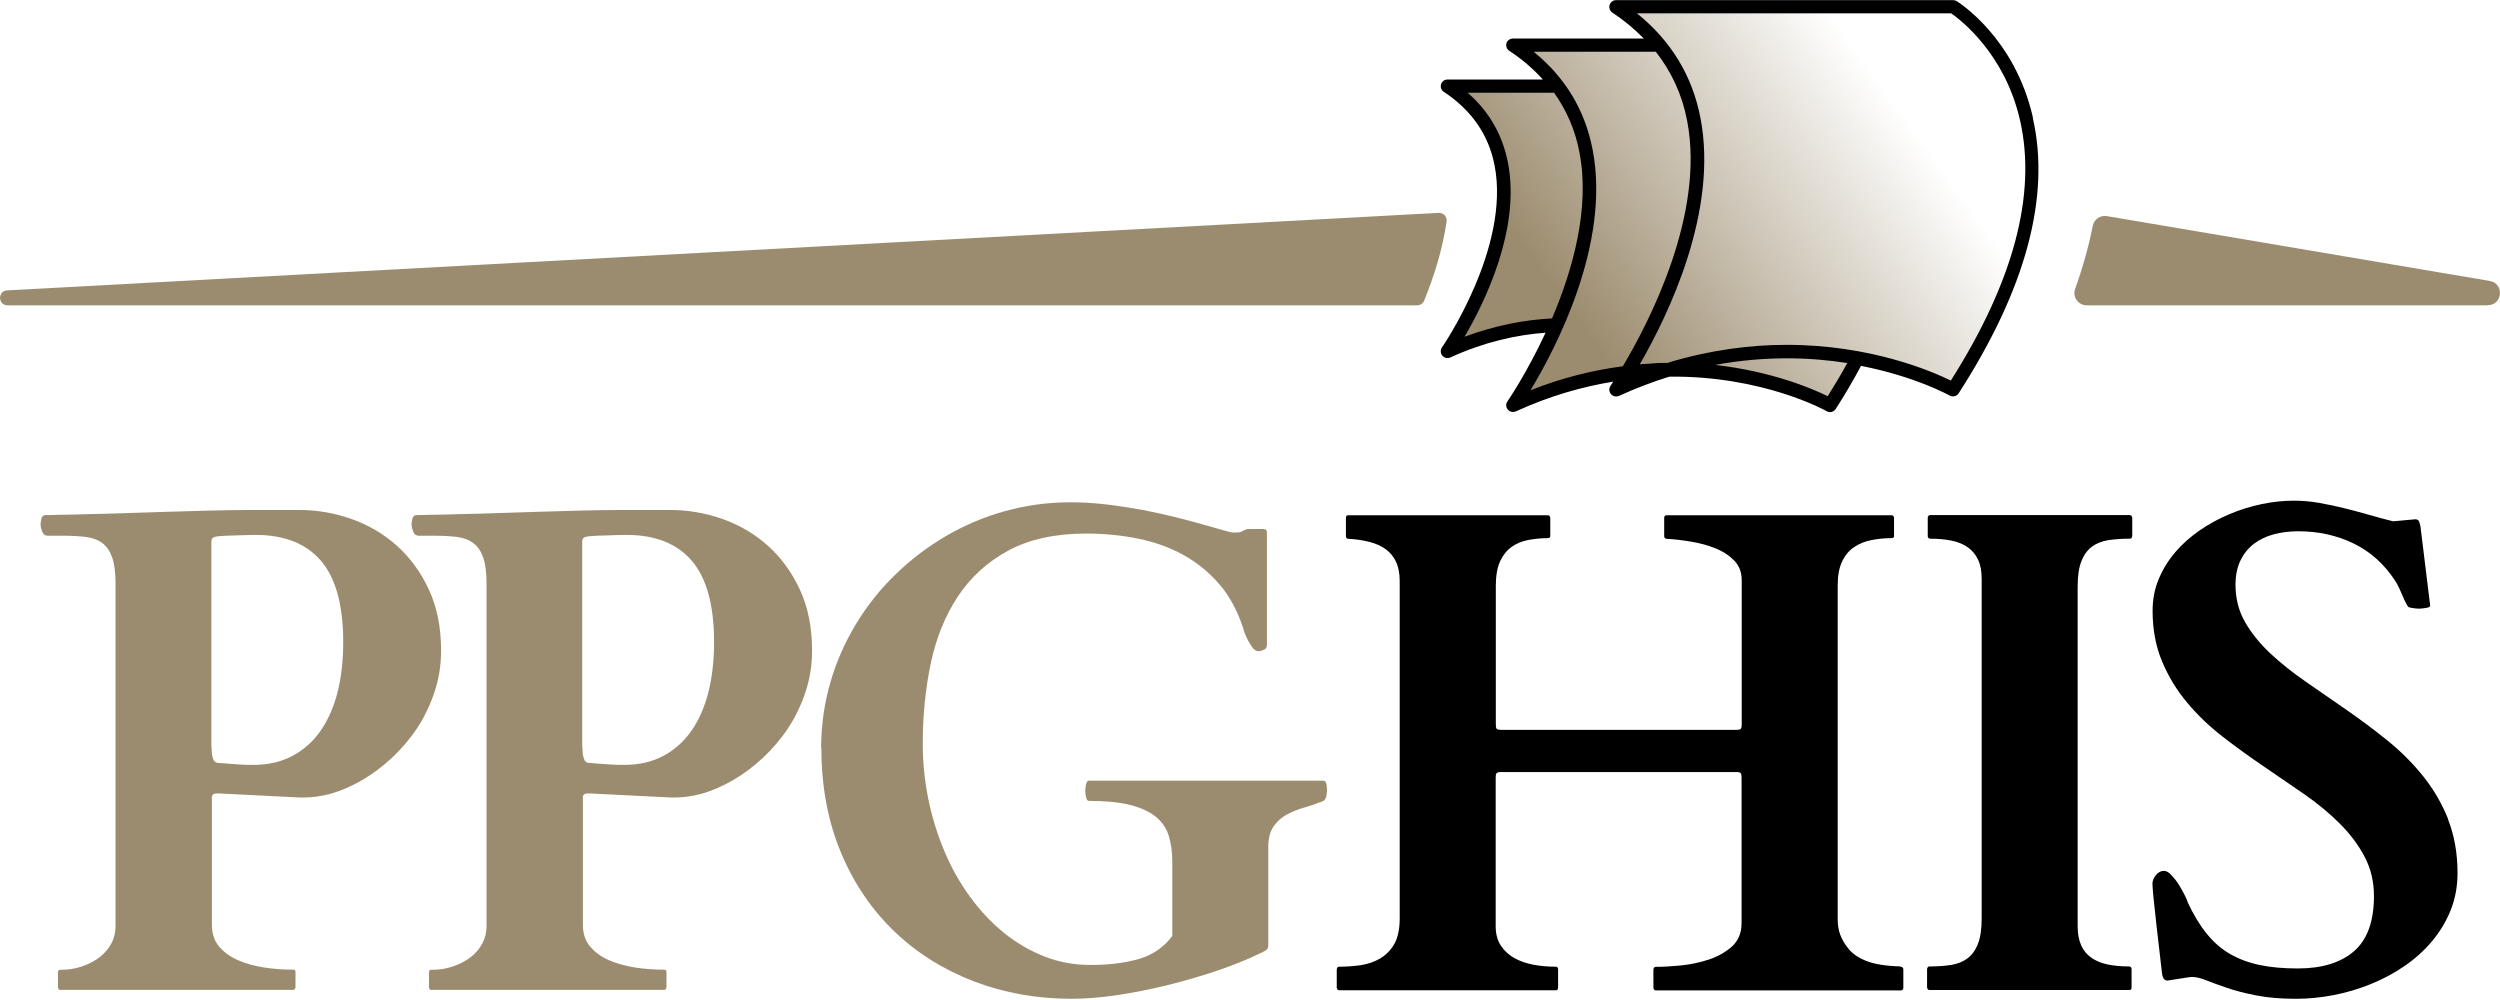
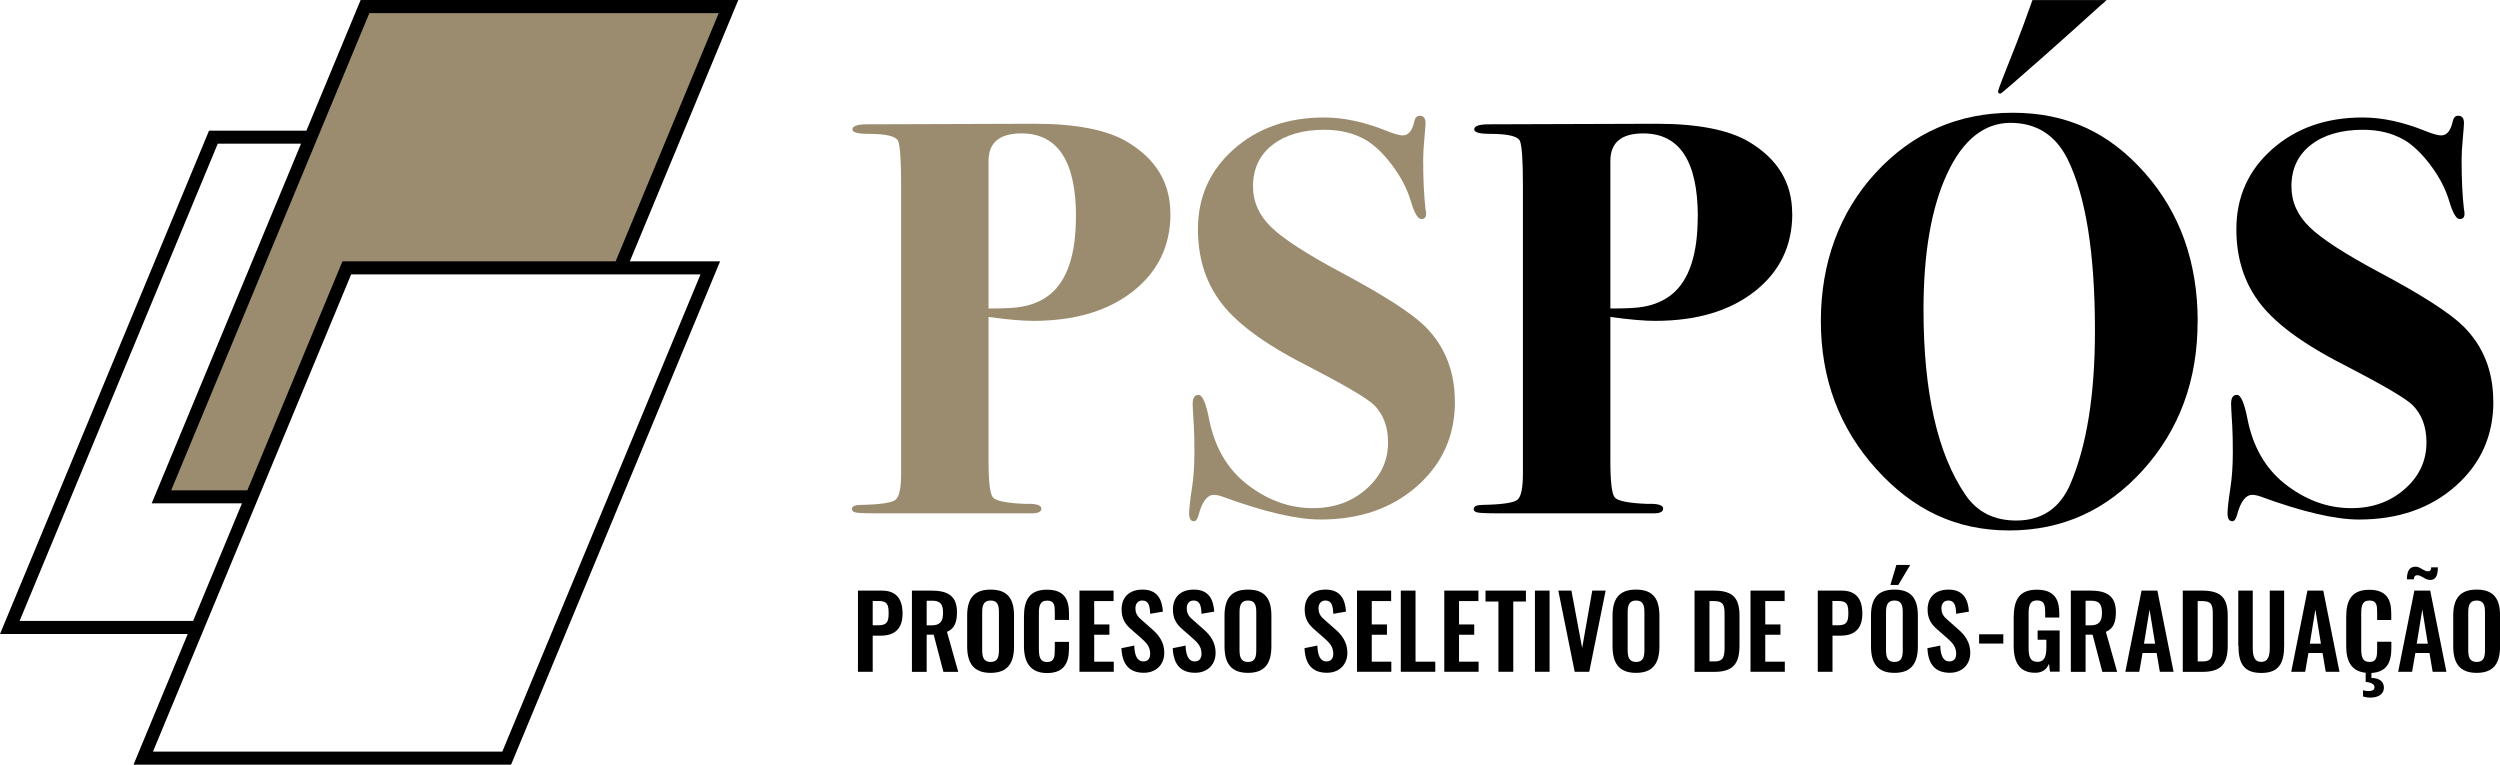
- <svg xmlns="http://www.w3.org/2000/svg" id="brand" viewBox="0 0 185.45 74.12">
+ <svg xmlns="http://www.w3.org/2000/svg" id="Camada_2" data-name="Camada 2" viewBox="0 0 274.72 84.03">
  <defs>
-     <linearGradient id="linear01" x1="113.41" y1="26.87" x2="151.89" y2="-1.08" gradientUnits="userSpaceOnUse">
-       <stop offset=".1" stop-color="#9c8c6f" />
-       <stop offset=".7" stop-color="#9c8c6f" stop-opacity="0" />
-       <stop offset="1" stop-color="#9c8c6f" stop-opacity="0" />
-     </linearGradient>
-     <linearGradient id="linear" x1="120.59" y1="28.94" x2="125.32" y2="25.5" gradientUnits="userSpaceOnUse">
-       <stop offset=".05" stop-color="#b0a48f" />
-       <stop offset=".66" stop-color="#fcfcfb" />
-       <stop offset="1" stop-color="#fff" />
-     </linearGradient>
+     <style>
+       .cls-1 {
+         fill: #9c8c6f;
+       }
+     </style>
  </defs>
-   <g id="art">
+   <g id="Camada_1-2" data-name="Camada 1">
    <g>
-       <path fill="#9c8c6f" d="M4.5,73.44c-.13,0-.2-.08-.2-.25v-1.05s0-.05.02-.11c.02-.06.07-.09.17-.09.57,0,1.1-.08,1.59-.25.49-.17.92-.39,1.29-.67.37-.28.66-.62.88-1.02.22-.4.32-.83.32-1.3v-25.39c0-.83-.08-1.49-.25-1.96-.17-.48-.41-.83-.74-1.07-.32-.24-.73-.39-1.22-.45-.49-.06-1.06-.09-1.71-.09h-1.12c-.18,0-.32-.1-.4-.31s-.12-.39-.12-.54c0-.08.02-.21.05-.38.03-.17.12-.27.27-.3h.16c.09,0,.25,0,.49-.01s.55-.02.94-.02c.39,0,.9-.02,1.54-.04.92-.02,1.9-.04,2.94-.08,1.04-.03,2.1-.07,3.16-.1,1.07-.03,2.12-.06,3.16-.09,1.04-.02,2.02-.04,2.94-.04h3.52c1.33,0,2.63.22,3.9.67,1.27.45,2.39,1.11,3.37,1.99.98.88,1.77,1.96,2.37,3.26.6,1.3.9,2.8.9,4.5,0,1.07-.16,2.09-.48,3.06s-.75,1.87-1.29,2.69c-.54.82-1.17,1.55-1.87,2.21-.71.66-1.45,1.21-2.22,1.66-.77.45-1.56.79-2.36,1.02-.7.18-1.36.27-1.97.27h-.27l-5.97-.3h-.2c-.12,0-.2.02-.25.05-.05.03-.08.07-.1.1-.02.03-.02.1-.02.2v9.4c0,.65.18,1.19.54,1.61s.82.76,1.4,1.01c.58.25,1.22.43,1.94.54.72.11,1.42.16,2.12.16.1,0,.16.02.18.08.02.05.02.09.02.12v1.1s-.01.07-.04.12c-.02.05-.08.08-.16.08H4.5ZM15.75,56.05c.02.13.05.25.11.36.06.11.18.17.36.19.07,0,.19,0,.36.02.17.02.38.03.61.05.23.02.49.03.76.05.27.02.55.02.81.02,1.12,0,2.1-.22,2.94-.67.84-.45,1.54-1.08,2.1-1.89.56-.81.97-1.77,1.25-2.87.27-1.11.41-2.33.41-3.66,0-2.75-.55-4.76-1.65-6.05-1.1-1.28-2.72-1.92-4.85-1.92-.23,0-.45,0-.65.01-.2,0-.4.02-.6.02-.2,0-.41.02-.64.02-.22,0-.48.02-.76.04-.1,0-.23.02-.39.06-.16.04-.24.15-.24.34v15.12l.05.75Z" />
-       <path fill="#9c8c6f" d="M32.02,73.44c-.13,0-.2-.08-.2-.25v-1.05s0-.05.02-.11c.02-.06.07-.09.17-.09.57,0,1.1-.08,1.59-.25.49-.17.92-.39,1.29-.67.37-.28.66-.62.88-1.02.22-.4.32-.83.32-1.3v-25.39c0-.83-.08-1.49-.25-1.96-.17-.48-.41-.83-.74-1.07-.32-.24-.73-.39-1.22-.45-.49-.06-1.06-.09-1.71-.09h-1.12c-.18,0-.32-.1-.4-.31s-.12-.39-.12-.54c0-.08.02-.21.05-.38.03-.17.12-.27.27-.3h.16c.09,0,.25,0,.49-.01s.55-.02.94-.02c.39,0,.9-.02,1.54-.04.92-.02,1.9-.04,2.94-.08,1.04-.03,2.1-.07,3.16-.1,1.07-.03,2.12-.06,3.16-.09,1.04-.02,2.02-.04,2.94-.04h3.52c1.33,0,2.63.22,3.9.67,1.27.45,2.39,1.11,3.37,1.99.98.88,1.77,1.96,2.37,3.26.6,1.3.9,2.8.9,4.5,0,1.07-.16,2.09-.48,3.06s-.75,1.87-1.29,2.69c-.54.82-1.17,1.55-1.87,2.21-.71.66-1.45,1.21-2.22,1.66-.77.45-1.56.79-2.36,1.02-.7.18-1.36.27-1.97.27h-.27l-5.97-.3h-.2c-.12,0-.2.02-.25.05-.05.03-.08.07-.1.1-.02.03-.02.1-.02.2v9.4c0,.65.18,1.19.54,1.61s.82.76,1.4,1.01c.58.25,1.22.43,1.94.54.72.11,1.42.16,2.12.16.1,0,.16.02.18.08.02.05.02.09.02.12v1.1s-.01.07-.04.12c-.02.05-.08.08-.16.08h-17.19ZM43.26,56.05c.02.13.05.25.11.36.06.11.18.17.36.19.07,0,.19,0,.36.02.17.02.38.03.61.05.23.02.49.03.76.05.27.02.55.02.81.02,1.12,0,2.1-.22,2.94-.67.84-.45,1.54-1.08,2.1-1.89.56-.81.97-1.77,1.25-2.87.27-1.11.41-2.33.41-3.66,0-2.75-.55-4.76-1.65-6.05-1.1-1.28-2.72-1.92-4.85-1.92-.23,0-.45,0-.65.01-.2,0-.4.02-.6.02-.2,0-.41.02-.64.02-.22,0-.48.02-.76.04-.1,0-.23.02-.39.06-.16.04-.24.15-.24.34v15.12l.05.75Z" />
-       <path fill="#9c8c6f" d="M60.91,55.53c0-1.68.23-3.3.67-4.85s1.08-3,1.9-4.36c.82-1.36,1.79-2.59,2.94-3.7,1.14-1.11,2.39-2.06,3.76-2.86,1.37-.8,2.83-1.42,4.39-1.85,1.56-.43,3.16-.65,4.81-.65.88,0,1.78.05,2.7.16.92.11,1.81.25,2.69.41.88.17,1.7.35,2.49.55.78.2,1.47.38,2.06.55s1.07.3,1.45.41c.38.11.59.16.64.16h.3c.13,0,.24-.01.31-.04s.14-.05.2-.09c.06-.03.12-.06.19-.09s.17-.04.3-.04h1s.09.01.16.04c.08.02.11.1.11.24v8.32c0,.18-.08.31-.24.37-.16.07-.3.1-.41.1-.15-.02-.28-.1-.4-.25-.12-.15-.22-.32-.32-.5s-.18-.36-.25-.52c-.07-.17-.11-.29-.12-.38-.42-1.3-1-2.4-1.76-3.29-.76-.89-1.65-1.62-2.67-2.19-1.02-.57-2.15-.97-3.37-1.22s-2.51-.38-3.86-.38c-2.32,0-4.25.43-5.8,1.27s-2.8,1.99-3.74,3.42c-.94,1.43-1.61,3.09-2,4.96-.39,1.87-.59,3.84-.59,5.91,0,1.42.14,2.81.42,4.17.28,1.37.69,2.66,1.21,3.89s1.16,2.35,1.91,3.37c.75,1.02,1.59,1.91,2.51,2.65.92.74,1.92,1.32,3,1.74,1.07.42,2.21.62,3.41.62,1.35,0,2.54-.15,3.56-.44s1.85-.86,2.49-1.71v-5.52c0-.72-.09-1.35-.26-1.91-.17-.56-.5-1.03-.96-1.41-.47-.38-1.1-.67-1.9-.88-.8-.2-1.82-.3-3.07-.3-.1,0-.17-.1-.21-.29-.04-.19-.06-.35-.06-.49,0-.08.02-.22.06-.42.04-.2.11-.3.21-.3h17.39c.13,0,.21.1.24.29.03.19.04.34.04.44,0,.08-.02.22-.05.4-.03.18-.11.31-.23.38-.45.18-.91.34-1.39.48-.48.13-.91.31-1.31.52-.4.22-.73.51-.99.89-.26.38-.39.89-.39,1.54v7.3c0,.13-.05.24-.16.33-.11.08-.28.17-.51.27-.93.45-1.99.87-3.17,1.27s-2.4.75-3.65,1.06c-1.25.31-2.49.55-3.72.74-1.23.18-2.36.27-3.37.27-2.58,0-5-.43-7.25-1.29-2.25-.86-4.22-2.09-5.9-3.7-1.68-1.61-3.01-3.56-3.97-5.86s-1.45-4.88-1.45-7.75Z" />
+       <polygon class="cls-1" points="38.11 29.43 68.13 29.43 80.05 .72 40.11 .72 17.74 54.6 27.66 54.6 38.11 29.43" />
      <g>
-         <path fill="currentColor" d="M141,71.69c-1.12-.03-1.98-.17-2.59-.42-.61-.25-1.04-.56-1.31-.92-.27-.33-.46-.67-.59-1.01s-.19-.73-.19-1.16v-24.74c0-.75.11-1.35.34-1.81.22-.46.52-.81.9-1.06.38-.25.8-.42,1.28-.51.47-.09.96-.14,1.46-.14.13,0,.2-.05.2-.15v-1.35s-.01-.08-.04-.12c-.03-.05-.08-.08-.16-.08h-16.67c-.12,0-.18.07-.18.2v1.35c0,.13.07.2.2.2.55.03,1.15.1,1.8.21.65.11,1.25.27,1.81.5.56.22,1.02.53,1.39.91.37.38.55.87.55,1.45v10.7c0,.17-.03.27-.07.33-.05.05-.16.07-.33.07h-17.44c-.17,0-.27-.02-.33-.07-.05-.05-.07-.16-.07-.33v-10.3c0-.75.11-1.35.32-1.81.22-.46.5-.81.85-1.06.35-.25.76-.42,1.22-.51.47-.09.95-.14,1.45-.14.13,0,.2-.05.2-.15v-1.35s-.01-.08-.04-.12c-.03-.05-.08-.08-.16-.08h-14.79c-.12,0-.17.07-.17.2v1.35c0,.13.07.2.2.2.57.03,1.08.11,1.55.23.47.12.87.3,1.2.54.33.24.59.55.77.94.18.38.27.86.27,1.42v25.04c0,.8-.14,1.43-.41,1.9-.27.47-.63.82-1.06,1.07s-.91.41-1.44.49c-.52.07-1.05.11-1.56.11-.08,0-.14.02-.16.08-.02.05-.04.09-.04.12v1.35s.01.07.04.12c.02.05.08.08.16.08h16.04c.08,0,.13-.02.15-.08.02-.05.03-.09.03-.12v-1.35s0-.08-.03-.12c-.02-.05-.07-.08-.17-.08-.57,0-1.12-.05-1.65-.15s-1-.27-1.41-.5-.74-.54-.99-.92c-.25-.38-.38-.86-.38-1.42v-11.05c0-.17.02-.27.07-.32s.16-.08.33-.08h17.44c.17,0,.28.02.33.08.05.05.07.16.07.32v10.8c0,.73-.24,1.31-.71,1.74-.48.42-1.05.75-1.72.97-.68.22-1.37.37-2.09.44s-1.32.1-1.82.1c-.08,0-.14.02-.16.08-.03.05-.04.09-.04.12v1.35s.01.07.04.12c.03.05.08.08.16.08h18.14c.13,0,.2-.07.2-.2v-1.35c0-.13-.07-.2-.2-.2Z" />
-         <path fill="currentColor" d="M157.97,38.21h-14.77c-.13,0-.2.07-.2.2v1.35c0,.13.07.2.2.2.58,0,1.11.05,1.59.15s.88.27,1.2.5c.32.23.57.54.75.92s.26.86.26,1.42v25.17c0,.8-.09,1.43-.28,1.9-.18.47-.44.82-.77,1.07s-.74.41-1.21.49c-.47.07-1,.11-1.59.11-.08,0-.14.02-.16.08-.03.05-.04.09-.04.12v1.35s.01.07.04.12c.02.05.08.08.16.08h14.77c.1,0,.16-.02.17-.06.02-.04.03-.09.03-.14v-1.35c0-.13-.07-.2-.2-.2-.58,0-1.11-.05-1.59-.15s-.87-.27-1.2-.5-.58-.54-.75-.92-.26-.86-.26-1.42v-25.17c0-.8.09-1.43.28-1.9.18-.47.44-.82.77-1.07.33-.25.74-.41,1.21-.49.48-.07,1-.11,1.59-.11.08,0,.14-.02.16-.08.02-.05.04-.09.04-.12v-1.35s-.01-.08-.04-.12c-.03-.05-.08-.08-.16-.08Z" />
-         <path fill="currentColor" d="M181.62,60.8c-.47-1.18-1.1-2.26-1.87-3.22-.78-.97-1.66-1.85-2.65-2.65s-2-1.55-3.02-2.26c-1.02-.71-2.03-1.4-3.02-2.09-.99-.68-1.87-1.39-2.65-2.11-.77-.73-1.4-1.5-1.87-2.32s-.71-1.75-.71-2.76c0-.7.12-1.3.36-1.8.24-.5.57-.91.99-1.24.42-.32.91-.56,1.47-.71s1.17-.23,1.83-.23c1.5,0,2.87.3,4.12.91,1.25.61,2.27,1.53,3.07,2.76.1.15.2.32.29.52.09.2.18.4.26.59.08.19.16.37.24.52.08.16.14.26.19.31.03.03.15.06.35.09s.35.04.45.04c.12,0,.28-.02.5-.05.22-.03.32-.09.32-.18l-.72-5.87c-.02-.1-.05-.21-.09-.34-.04-.12-.14-.19-.29-.19l-1.65.15c-.6-.15-1.21-.31-1.82-.49-.62-.18-1.23-.34-1.84-.49s-1.22-.28-1.85-.39c-.62-.11-1.25-.16-1.86-.16-.77,0-1.55.08-2.36.25-.81.17-1.6.41-2.39.74-.78.33-1.52.73-2.21,1.2-.69.48-1.3,1.01-1.81,1.61-.52.6-.93,1.27-1.24,2-.31.73-.46,1.52-.46,2.37,0,1.4.24,2.66.71,3.77.47,1.12,1.09,2.13,1.86,3.05.77.92,1.64,1.75,2.62,2.51s1.99,1.49,3.02,2.19c1.03.7,2.04,1.39,3.02,2.07.98.68,1.86,1.4,2.62,2.16.77.76,1.39,1.58,1.86,2.46.47.88.71,1.87.71,2.95,0,1.88-.5,3.25-1.49,4.1s-2.38,1.27-4.16,1.27c-1.05,0-1.98-.08-2.8-.25s-1.55-.44-2.2-.81c-.65-.37-1.23-.87-1.74-1.5-.51-.62-.98-1.4-1.41-2.31-.03-.12-.11-.31-.24-.57s-.28-.53-.45-.8c-.17-.27-.36-.5-.55-.7-.19-.2-.37-.3-.54-.3-.23,0-.43.11-.6.32-.17.22-.25.42-.25.6,0,.05,0,.14.01.26,0,.12.03.4.07.84.04.43.11,1.08.21,1.95s.24,2.08.42,3.65c.05.35.18.52.4.52l1.6-.25s.12-.02.23-.02c.28,0,.63.08,1.05.25.42.17.93.35,1.54.56.61.21,1.33.4,2.17.56.84.17,1.83.25,2.96.25.9,0,1.82-.09,2.76-.27.94-.18,1.86-.45,2.75-.81.89-.36,1.73-.8,2.51-1.34.78-.53,1.47-1.15,2.05-1.84.58-.69,1.05-1.46,1.39-2.31.34-.85.51-1.77.51-2.75,0-1.48-.24-2.82-.71-4Z" />
+         <path class="cls-1" d="M128.62,23.48c0,3.54-1.38,6.38-4.13,8.54-2.75,2.16-6.4,3.24-10.96,3.24-1.16,0-2.79-.14-4.9-.43v15.84c0,2.27.16,3.6.48,3.99.32.39,1.51.63,3.58.71,1.16-.04,1.74.13,1.74.52,0,.35-.34.52-1.03.52h-17.02c-1.42,0-2.24-.04-2.45-.12-.22-.08-.32-.19-.32-.35,0-.31.34-.46,1.03-.46,2.1-.04,3.36-.23,3.77-.56.41-.33.61-1.28.61-2.85v-31.8c0-2.64-.11-4.23-.32-4.76-.22-.54-1.31-.8-3.29-.8-1.16,0-1.74-.17-1.74-.49,0-.37.54-.56,1.61-.56l18.44-.06c4.51,0,7.89.66,10.12,1.97,3.18,1.89,4.77,4.52,4.77,7.9ZM118.24,23.82c0-6.1-2-9.16-6-9.16-2.41,0-3.61,1.01-3.61,3.03v16.21c1.76,0,2.97-.06,3.61-.19,1.25-.21,2.32-.68,3.22-1.42,1.85-1.57,2.77-4.39,2.77-8.48Z" />
+         <path class="cls-1" d="M159.88,44.14c0,3.74-1.39,6.84-4.16,9.28-2.77,2.45-6.31,3.67-10.6,3.67-2.62,0-6.23-.84-10.83-2.53-.34-.12-.64-.18-.9-.18-.73,0-1.29.74-1.68,2.22-.13.45-.3.68-.52.68-.34,0-.52-.29-.52-.86,0-.53.11-1.48.32-2.84.17-1.11.26-2.41.26-3.89,0-1.19-.02-2.14-.06-2.84-.09-1.4-.13-2.22-.13-2.47,0-.66.21-.99.64-.99s.82.89,1.16,2.65c.6,3.04,1.96,5.41,4.06,7.09,2.28,1.81,4.73,2.71,7.35,2.71,2.32,0,4.28-.7,5.87-2.1,1.59-1.4,2.39-3.1,2.39-5.12,0-1.73-.52-3.1-1.55-4.13-.77-.74-3.27-2.2-7.48-4.38-4.69-2.38-7.87-4.77-9.54-7.15-1.55-2.18-2.32-4.77-2.32-7.77,0-3.54,1.31-6.47,3.93-8.79,2.62-2.32,5.93-3.49,9.93-3.49,2.15,0,4.45.49,6.9,1.48.82.33,1.4.49,1.74.49.64,0,1.07-.53,1.29-1.6.09-.37.28-.56.58-.56.43,0,.64.27.64.8,0,.21-.04.78-.13,1.73-.09.95-.13,1.73-.13,2.34,0,2.14.09,3.95.26,5.43.04.12.06.29.06.49,0,.37-.17.56-.52.56-.39,0-.77-.66-1.16-1.97-.39-1.31-1.06-2.62-2.03-3.92-.97-1.29-1.94-2.23-2.93-2.81-1.29-.74-2.79-1.11-4.51-1.11-2.41,0-4.32.56-5.74,1.67s-2.13,2.63-2.13,4.56c0,1.69.67,3.18,2,4.47,1.33,1.29,3.89,2.95,7.67,4.97,4.64,2.47,7.71,4.44,9.22,5.92,2.19,2.18,3.29,4.93,3.29,8.27Z" />
+         <path d="M196.95,23.48c0,3.54-1.38,6.38-4.13,8.54-2.75,2.16-6.4,3.24-10.96,3.24-1.16,0-2.79-.14-4.9-.43v15.84c0,2.27.16,3.6.48,3.99.32.39,1.51.63,3.58.71,1.16-.04,1.74.13,1.74.52,0,.35-.34.52-1.03.52h-17.02c-1.42,0-2.24-.04-2.45-.12-.22-.08-.32-.19-.32-.35,0-.31.34-.46,1.03-.46,2.1-.04,3.36-.23,3.77-.56.41-.33.61-1.28.61-2.85v-31.8c0-2.64-.11-4.23-.32-4.76-.22-.54-1.31-.8-3.29-.8-1.16,0-1.74-.17-1.74-.49,0-.37.54-.56,1.61-.56l18.44-.06c4.51,0,7.89.66,10.12,1.97,3.18,1.89,4.77,4.52,4.77,7.9ZM186.57,23.82c0-6.1-2-9.16-6-9.16-2.41,0-3.61,1.01-3.61,3.03v16.21c1.76,0,2.97-.06,3.61-.19,1.25-.21,2.32-.68,3.22-1.42,1.85-1.57,2.77-4.39,2.77-8.48Z" />
+         <path d="M273.99,44.14c0,3.74-1.39,6.84-4.16,9.28-2.77,2.45-6.31,3.67-10.6,3.67-2.62,0-6.23-.84-10.83-2.53-.34-.12-.64-.18-.9-.18-.73,0-1.29.74-1.68,2.22-.13.45-.3.68-.52.68-.34,0-.52-.29-.52-.86,0-.53.11-1.48.32-2.84.17-1.11.26-2.41.26-3.89,0-1.19-.02-2.14-.06-2.84-.09-1.4-.13-2.22-.13-2.47,0-.66.21-.99.64-.99s.82.89,1.16,2.65c.6,3.04,1.96,5.41,4.06,7.09,2.28,1.81,4.73,2.71,7.35,2.71,2.32,0,4.28-.7,5.87-2.1,1.59-1.4,2.39-3.1,2.39-5.12,0-1.73-.52-3.1-1.55-4.13-.77-.74-3.27-2.2-7.48-4.38-4.69-2.38-7.87-4.77-9.54-7.15-1.55-2.18-2.32-4.77-2.32-7.77,0-3.54,1.31-6.47,3.93-8.79,2.62-2.32,5.93-3.49,9.93-3.49,2.15,0,4.45.49,6.9,1.48.82.33,1.4.49,1.74.49.64,0,1.07-.53,1.29-1.6.09-.37.28-.56.58-.56.43,0,.64.27.64.8,0,.21-.04.78-.13,1.73-.09.95-.13,1.73-.13,2.34,0,2.14.09,3.95.26,5.43.04.12.06.29.06.49,0,.37-.17.56-.52.56-.39,0-.77-.66-1.16-1.97-.39-1.31-1.06-2.62-2.03-3.92-.97-1.29-1.94-2.23-2.93-2.81-1.29-.74-2.79-1.11-4.51-1.11-2.41,0-4.32.56-5.74,1.67s-2.13,2.63-2.13,4.56c0,1.69.67,3.18,2,4.47,1.33,1.29,3.89,2.95,7.67,4.97,4.64,2.47,7.71,4.44,9.22,5.92,2.19,2.18,3.29,4.93,3.29,8.27Z" />
+         <path d="M241.49,35.35c0,6.43-2,11.86-5.99,16.29-4,4.44-8.9,6.65-14.71,6.65s-10.56-2.25-14.61-6.75c-4.06-4.5-6.09-9.92-6.09-16.26s2.02-11.96,6.06-16.33,9.05-6.56,15.03-6.56,10.6,2.2,14.49,6.59c3.89,4.39,5.83,9.85,5.83,16.36ZM230.21,36.35c0-8.51-1-14.8-3.01-18.87-1.33-2.65-3.42-3.98-6.28-3.98s-5.22,1.86-6.95,5.58c-1.73,3.72-2.6,8.71-2.6,14.95,0,9.07,1.54,15.85,4.61,20.35,1.28,1.88,3.14,2.82,5.58,2.82,2.82,0,4.81-1.35,5.96-4.04,1.79-4.19,2.69-9.8,2.69-16.81ZM231.49,0c-.26.26-.45.43-.58.52-2.09,1.9-4.19,3.77-6.28,5.63-3.12,2.76-4.72,4.14-4.81,4.14-.17,0-.26-.09-.26-.26,0-.13.68-1.91,2.05-5.33.47-1.2,1.05-2.76,1.73-4.69h8.14Z" />
      </g>
-       <path fill="#9c8c6f" d="M.53,21.54l106.19-5.75c.35-.02.64.29.59.63-.3,2.08-.94,4.11-1.67,5.89-.09.21-.29.34-.52.34H.56c-.72,0-.75-1.07-.03-1.11Z" />
-       <path fill="#9c8c6f" d="M184.54,22.65h-29.74c-.63,0-1.08-.62-.87-1.21.59-1.65,1.02-3.21,1.31-4.68.1-.49.55-.81,1.04-.73l28.41,4.81c1.1.19.96,1.8-.15,1.8Z" />
-       <path fill="url(#linear01)" d="M144.88.5h-25c1.31.86,2.35,1.81,3.19,2.84h-10.84c1.38.91,2.45,1.94,3.28,3.04h-8.14c9.39,6.16,0,19.66,0,19.66,2.94-1.34,5.68-1.85,8.08-1.94-1.54,3.5-3.23,5.94-3.23,5.94,3-1.36,5.84-2.1,8.46-2.43-.49.81-.81,1.27-.81,1.27,1.34-.61,2.65-1.1,3.93-1.49,7.17-.09,11.94,2.65,11.94,2.65.78-1.22,1.47-2.38,2.06-3.51,4.39.81,7.06,2.35,7.06,2.35,13.13-20.34,0-28.39,0-28.39Z" />
-       <path fill="url(#linear)" d="M125.47,26.93c-1.1.27-2.23.62-3.39,1.05-.72.26-1.45.56-2.19.9,0,0,.17-.25.47-.71.17-.28.4-.65.66-1.09,1.08-.13,2.12-.18,3.12-.18.45,0,.9.01,1.33.03Z" />
-       <path fill="currentColor" d="M150.8,8.71c-1.35-5.93-5.49-8.52-5.66-8.63-.08-.05-.17-.07-.26-.07h-25c-.22,0-.42.15-.48.36-.06.21.02.44.2.56.88.58,1.65,1.23,2.34,1.93h-9.71c-.22,0-.42.14-.48.35-.06.21.02.44.21.56.96.63,1.79,1.35,2.49,2.13h-7.08c-.22,0-.41.14-.47.35-.07.22.02.44.2.56,2.06,1.36,3.33,3.19,3.77,5.47,1.18,6.09-3.85,13.42-3.91,13.5-.12.18-.11.43.03.6.1.12.24.18.39.18.06,0,.14-.01.2-.04,2.53-1.16,4.92-1.68,7.07-1.84-1.39,3-2.8,5.05-2.83,5.1-.13.18-.12.43.03.6.09.12.24.18.38.18.07,0,.14-.01.21-.04,2.53-1.16,4.96-1.84,7.23-2.21-.12.19-.2.3-.2.31-.13.19-.12.43.03.61.1.12.24.18.38.18.07,0,.14-.01.21-.04,1.27-.58,2.52-1.05,3.74-1.43,6.94-.08,11.61,2.52,11.67,2.56.23.14.52.07.67-.16.7-1.08,1.32-2.15,1.88-3.2,4.04.79,6.52,2.17,6.57,2.2.23.13.53.06.67-.16,4.98-7.72,6.84-14.6,5.5-20.45ZM108.64,24.98c1.46-2.49,4.18-7.97,3.22-12.91-.4-2.06-1.4-3.81-2.99-5.19h6.41c.93,1.3,1.57,2.77,1.88,4.41.81,4.17-.51,8.76-2.03,12.33-1.97.1-4.15.49-6.49,1.36ZM113.53,28.95c1.88-3.1,5.96-10.88,4.61-17.85-.56-2.92-2.03-5.36-4.37-7.26h9.06c1.16,1.48,1.95,3.18,2.32,5.11,1.35,6.96-2.86,15.02-4.77,18.22-2.15.28-4.45.83-6.85,1.78ZM135.58,29.39c-1.07-.53-4.1-1.84-8.35-2.32,3.73-.69,7.07-.57,9.8-.14-.44.81-.92,1.62-1.45,2.46ZM144.71,28.23c-1.36-.67-5.91-2.65-12.18-2.65-2.66,0-5.65.37-8.82,1.33-.67,0-1.37.05-2.07.11,2.11-3.65,5.84-11.33,4.5-18.27-.6-3.13-2.19-5.73-4.71-7.76h23.31c.65.45,3.98,2.96,5.11,7.95,1.24,5.48-.49,11.96-5.13,19.28Z" />
+       <g>
+         <path d="M94.28,64.9h2.62c1.6,0,2.28.93,2.28,2.53,0,1.75-.95,2.42-2.39,2.42h-.89v3.97h-1.62v-8.92ZM96.53,68.71c.89,0,1.12-.34,1.12-1.29s-.12-1.38-1.12-1.38h-.63v2.67h.63Z" />
+         <path d="M100.21,64.9h2.15c1.78,0,2.8.57,2.8,2.37,0,1.07-.26,1.82-1.1,2.16l1.24,4.4h-1.63l-1.07-4.09h-.77v4.09h-1.62v-8.92ZM102.35,68.72c.94,0,1.28-.41,1.28-1.37,0-.9-.25-1.34-1.19-1.34h-.61v2.71h.52Z" />
+         <path d="M106.28,71.02v-3.35c0-1.81.66-2.88,2.58-2.88s2.57,1.07,2.57,2.88v3.35c0,1.8-.66,2.92-2.57,2.92s-2.58-1.11-2.58-2.92ZM109.77,71.41v-4.11c0-.75-.12-1.31-.91-1.31s-.93.56-.93,1.31v4.11c0,.74.12,1.33.93,1.33s.91-.59.91-1.33Z" />
+         <path d="M112.52,70.97v-3.18c0-1.83.58-2.99,2.54-2.99,1.83,0,2.41,1.01,2.41,2.57v.75h-1.56v-.77c0-.75-.01-1.35-.84-1.35s-.91.64-.91,1.45v3.87c0,.97.2,1.43.91,1.43.8,0,.84-.63.84-1.42v-.8h1.56v.72c0,1.58-.53,2.71-2.41,2.71s-2.54-1.23-2.54-2.97Z" />
+         <path d="M118.62,64.9h3.75v1.15h-2.13v2.57h1.67v1.13h-1.67v2.96h2.15v1.11h-3.77v-8.92Z" />
+         <path d="M123.24,71.22l1.4-.28c.04,1.06.3,1.74,1.01,1.74.52,0,.74-.35.74-.84,0-.77-.4-1.2-.98-1.71l-1.12-.98c-.64-.55-1.04-1.17-1.04-2.16,0-1.41.88-2.2,2.3-2.2,1.67,0,2.15,1.12,2.24,2.42l-1.4.24c-.03-.84-.15-1.46-.87-1.46-.48,0-.75.36-.75.84,0,.61.25.94.73,1.34l1.11.98c.73.63,1.33,1.41,1.33,2.59,0,1.29-.9,2.19-2.24,2.19-1.63,0-2.4-.95-2.47-2.72Z" />
+         <path d="M128.88,71.22l1.4-.28c.04,1.06.3,1.74,1.01,1.74.52,0,.74-.35.74-.84,0-.77-.4-1.2-.98-1.71l-1.12-.98c-.64-.55-1.04-1.17-1.04-2.16,0-1.41.88-2.2,2.3-2.2,1.67,0,2.15,1.12,2.24,2.42l-1.4.24c-.03-.84-.15-1.46-.87-1.46-.48,0-.75.36-.75.84,0,.61.25.94.73,1.34l1.11.98c.73.63,1.33,1.41,1.33,2.59,0,1.29-.9,2.19-2.24,2.19-1.63,0-2.4-.95-2.47-2.72Z" />
+         <path d="M134.56,71.02v-3.35c0-1.81.66-2.88,2.58-2.88s2.57,1.07,2.57,2.88v3.35c0,1.8-.66,2.92-2.57,2.92s-2.58-1.11-2.58-2.92ZM138.05,71.41v-4.11c0-.75-.12-1.31-.91-1.31s-.93.56-.93,1.31v4.11c0,.74.12,1.33.93,1.33s.91-.59.91-1.33Z" />
+         <path d="M143.36,71.22l1.4-.28c.04,1.06.3,1.74,1.01,1.74.52,0,.74-.35.74-.84,0-.77-.4-1.2-.98-1.71l-1.12-.98c-.64-.55-1.04-1.17-1.04-2.16,0-1.41.88-2.2,2.3-2.2,1.67,0,2.15,1.12,2.24,2.42l-1.4.24c-.03-.84-.15-1.46-.87-1.46-.48,0-.75.36-.75.84,0,.61.25.94.73,1.34l1.11.98c.73.63,1.33,1.41,1.33,2.59,0,1.29-.9,2.19-2.24,2.19-1.63,0-2.4-.95-2.47-2.72Z" />
+         <path d="M149.12,64.9h3.75v1.15h-2.13v2.57h1.67v1.13h-1.67v2.96h2.15v1.11h-3.77v-8.92Z" />
+         <path d="M153.93,64.9h1.62v7.81h2.17v1.11h-3.79v-8.92Z" />
+         <path d="M158.71,64.9h3.75v1.15h-2.13v2.57h1.67v1.13h-1.67v2.96h2.15v1.11h-3.77v-8.92Z" />
+         <path d="M164.66,66.1h-1.42v-1.2h4.44v1.2h-1.39v7.72h-1.63v-7.72Z" />
+         <path d="M168.67,64.9h1.61v8.92h-1.61v-8.92Z" />
+         <path d="M171.25,64.9h1.43l1.18,6.31,1.11-6.31h1.47l-1.8,8.92h-1.6l-1.8-8.92Z" />
+         <path d="M177.2,71.02v-3.35c0-1.81.66-2.88,2.58-2.88s2.57,1.07,2.57,2.88v3.35c0,1.8-.66,2.92-2.57,2.92s-2.58-1.11-2.58-2.92ZM180.7,71.41v-4.11c0-.75-.12-1.31-.91-1.31s-.93.56-.93,1.31v4.11c0,.74.12,1.33.93,1.33s.91-.59.91-1.33Z" />
+         <path d="M186.22,64.9h2.1c2.17,0,2.83.87,2.83,2.78v3.25c0,1.96-.67,2.9-2.77,2.9h-2.17v-8.92ZM188.35,72.69c1.11,0,1.16-.59,1.16-1.71v-3.42c0-1.07-.11-1.51-1.18-1.51h-.48v6.63h.51Z" />
+         <path d="M192.36,64.9h3.75v1.15h-2.13v2.57h1.67v1.13h-1.67v2.96h2.15v1.11h-3.77v-8.92Z" />
+         <path d="M199.75,64.9h2.62c1.6,0,2.28.93,2.28,2.53,0,1.75-.95,2.42-2.39,2.42h-.89v3.97h-1.62v-8.92ZM201.99,68.71c.89,0,1.12-.34,1.12-1.29s-.12-1.38-1.12-1.38h-.63v2.67h.63Z" />
+         <path d="M205.6,71.02v-3.35c0-1.81.66-2.88,2.58-2.88s2.57,1.07,2.57,2.88v3.35c0,1.8-.66,2.92-2.57,2.92s-2.58-1.11-2.58-2.92ZM209.09,71.41v-4.11c0-.75-.12-1.31-.91-1.31s-.93.56-.93,1.31v4.11c0,.74.12,1.33.93,1.33s.91-.59.91-1.33ZM208.39,62.08h1.52l-1.31,2.2h-.87l.66-2.2Z" />
+         <path d="M211.81,71.22l1.4-.28c.04,1.06.3,1.74,1.01,1.74.52,0,.74-.35.74-.84,0-.77-.4-1.2-.98-1.71l-1.12-.98c-.64-.55-1.04-1.17-1.04-2.16,0-1.41.88-2.2,2.3-2.2,1.67,0,2.15,1.12,2.24,2.42l-1.4.24c-.03-.84-.15-1.46-.87-1.46-.48,0-.75.36-.75.84,0,.61.25.94.73,1.34l1.11.98c.73.63,1.33,1.41,1.33,2.59,0,1.29-.9,2.19-2.24,2.19-1.63,0-2.4-.95-2.47-2.72Z" />
+         <path d="M217.48,69.7h2.66v1.02h-2.66v-1.02Z" />
+         <path d="M221.28,70.88v-3c0-1.92.58-3.08,2.54-3.08,1.83,0,2.47.95,2.47,2.6v.46h-1.55v-.51c0-.86-.09-1.37-.89-1.37-.86,0-.93.69-.93,1.51v3.73c0,.93.18,1.51.97,1.51s.98-.62.98-1.59v-.84h-.96v-1.02h2.42v4.53h-1.06l-.11-.87c-.24.57-.68.99-1.51.99-1.76,0-2.38-1.18-2.38-3.06Z" />
+         <path d="M227.56,64.9h2.15c1.78,0,2.8.57,2.8,2.37,0,1.07-.26,1.82-1.1,2.16l1.24,4.4h-1.63l-1.07-4.09h-.77v4.09h-1.62v-8.92ZM229.7,68.72c.94,0,1.28-.41,1.28-1.37,0-.9-.25-1.34-1.19-1.34h-.61v2.71h.52Z" />
+         <path d="M235.33,64.9h1.74l1.78,8.92h-1.51l-.35-2.06h-1.55l-.36,2.06h-1.53l1.78-8.92ZM236.82,70.73l-.61-3.75-.61,3.75h1.21Z" />
+         <path d="M239.87,64.9h2.1c2.17,0,2.83.87,2.83,2.78v3.25c0,1.96-.67,2.9-2.77,2.9h-2.17v-8.92ZM242,72.69c1.11,0,1.16-.59,1.16-1.71v-3.42c0-1.07-.11-1.51-1.18-1.51h-.48v6.63h.51Z" />
+         <path d="M245.96,70.94v-6.04h1.59v6.22c0,.85.1,1.61.93,1.61s.94-.76.94-1.61v-6.22h1.58v6.04c0,1.87-.52,3.01-2.51,3.01s-2.51-1.13-2.51-3.01Z" />
+         <path d="M253.56,64.9h1.74l1.78,8.92h-1.51l-.35-2.06h-1.55l-.36,2.06h-1.53l1.78-8.92ZM255.04,70.73l-.61-3.75-.61,3.75h1.21Z" />
+         <path d="M261.22,68.11v-.77c0-.75-.01-1.35-.84-1.35s-.91.64-.91,1.45v3.87c0,.97.2,1.43.91,1.43.8,0,.84-.63.84-1.42v-.8h1.56v.72c0,1.51-.48,2.62-2.19,2.71v.55c.82,0,1.37.36,1.37,1.05,0,.78-.69,1.11-1.5,1.11-.26,0-.53-.04-.79-.12v-.69c.17.06.39.09.59.09.39,0,.67-.11.67-.41,0-.4-.45-.54-.97-.6v-1c-1.63-.17-2.14-1.34-2.14-2.95v-3.18c0-1.83.58-2.99,2.54-2.99,1.83,0,2.41,1.01,2.41,2.57v.75h-1.56Z" />
+         <path d="M265.31,64.9h1.74l1.78,8.92h-1.51l-.35-2.06h-1.55l-.36,2.06h-1.53l1.78-8.92ZM265.65,63.21c-.29,0-.39.17-.39.45h-.77c0-.79.22-1.39.94-1.39.54,0,.9.51,1.38.51.25,0,.35-.15.35-.44h.73c0,.69-.12,1.39-.84,1.39-.57,0-.95-.52-1.4-.52ZM266.79,70.73l-.61-3.75-.61,3.75h1.21Z" />
+         <path d="M269.58,71.02v-3.35c0-1.81.66-2.88,2.58-2.88s2.57,1.07,2.57,2.88v3.35c0,1.8-.66,2.92-2.57,2.92s-2.58-1.11-2.58-2.92ZM273.07,71.41v-4.11c0-.75-.12-1.31-.91-1.31s-.93.56-.93,1.31v4.11c0,.74.12,1.33.93,1.33s.91-.59.91-1.33Z" />
+       </g>
+       <path d="M81.13,0h-41.5l-5.96,14.36h-10.7L0,69.67h20.63l-5.96,14.36h41.49l22.97-55.31h-9.92L81.13,0ZM40.59,1.44h38.39l-11.33,27.28h-30.02l-10.45,25.16h-8.37L40.59,1.44ZM2.15,68.24L23.93,15.79h9.15l-16.41,39.52h9.92l-5.37,12.92H2.15ZM55.2,82.59H16.81l21.78-52.44h38.39l-21.78,52.44Z" />
    </g>
  </g>
</svg>
